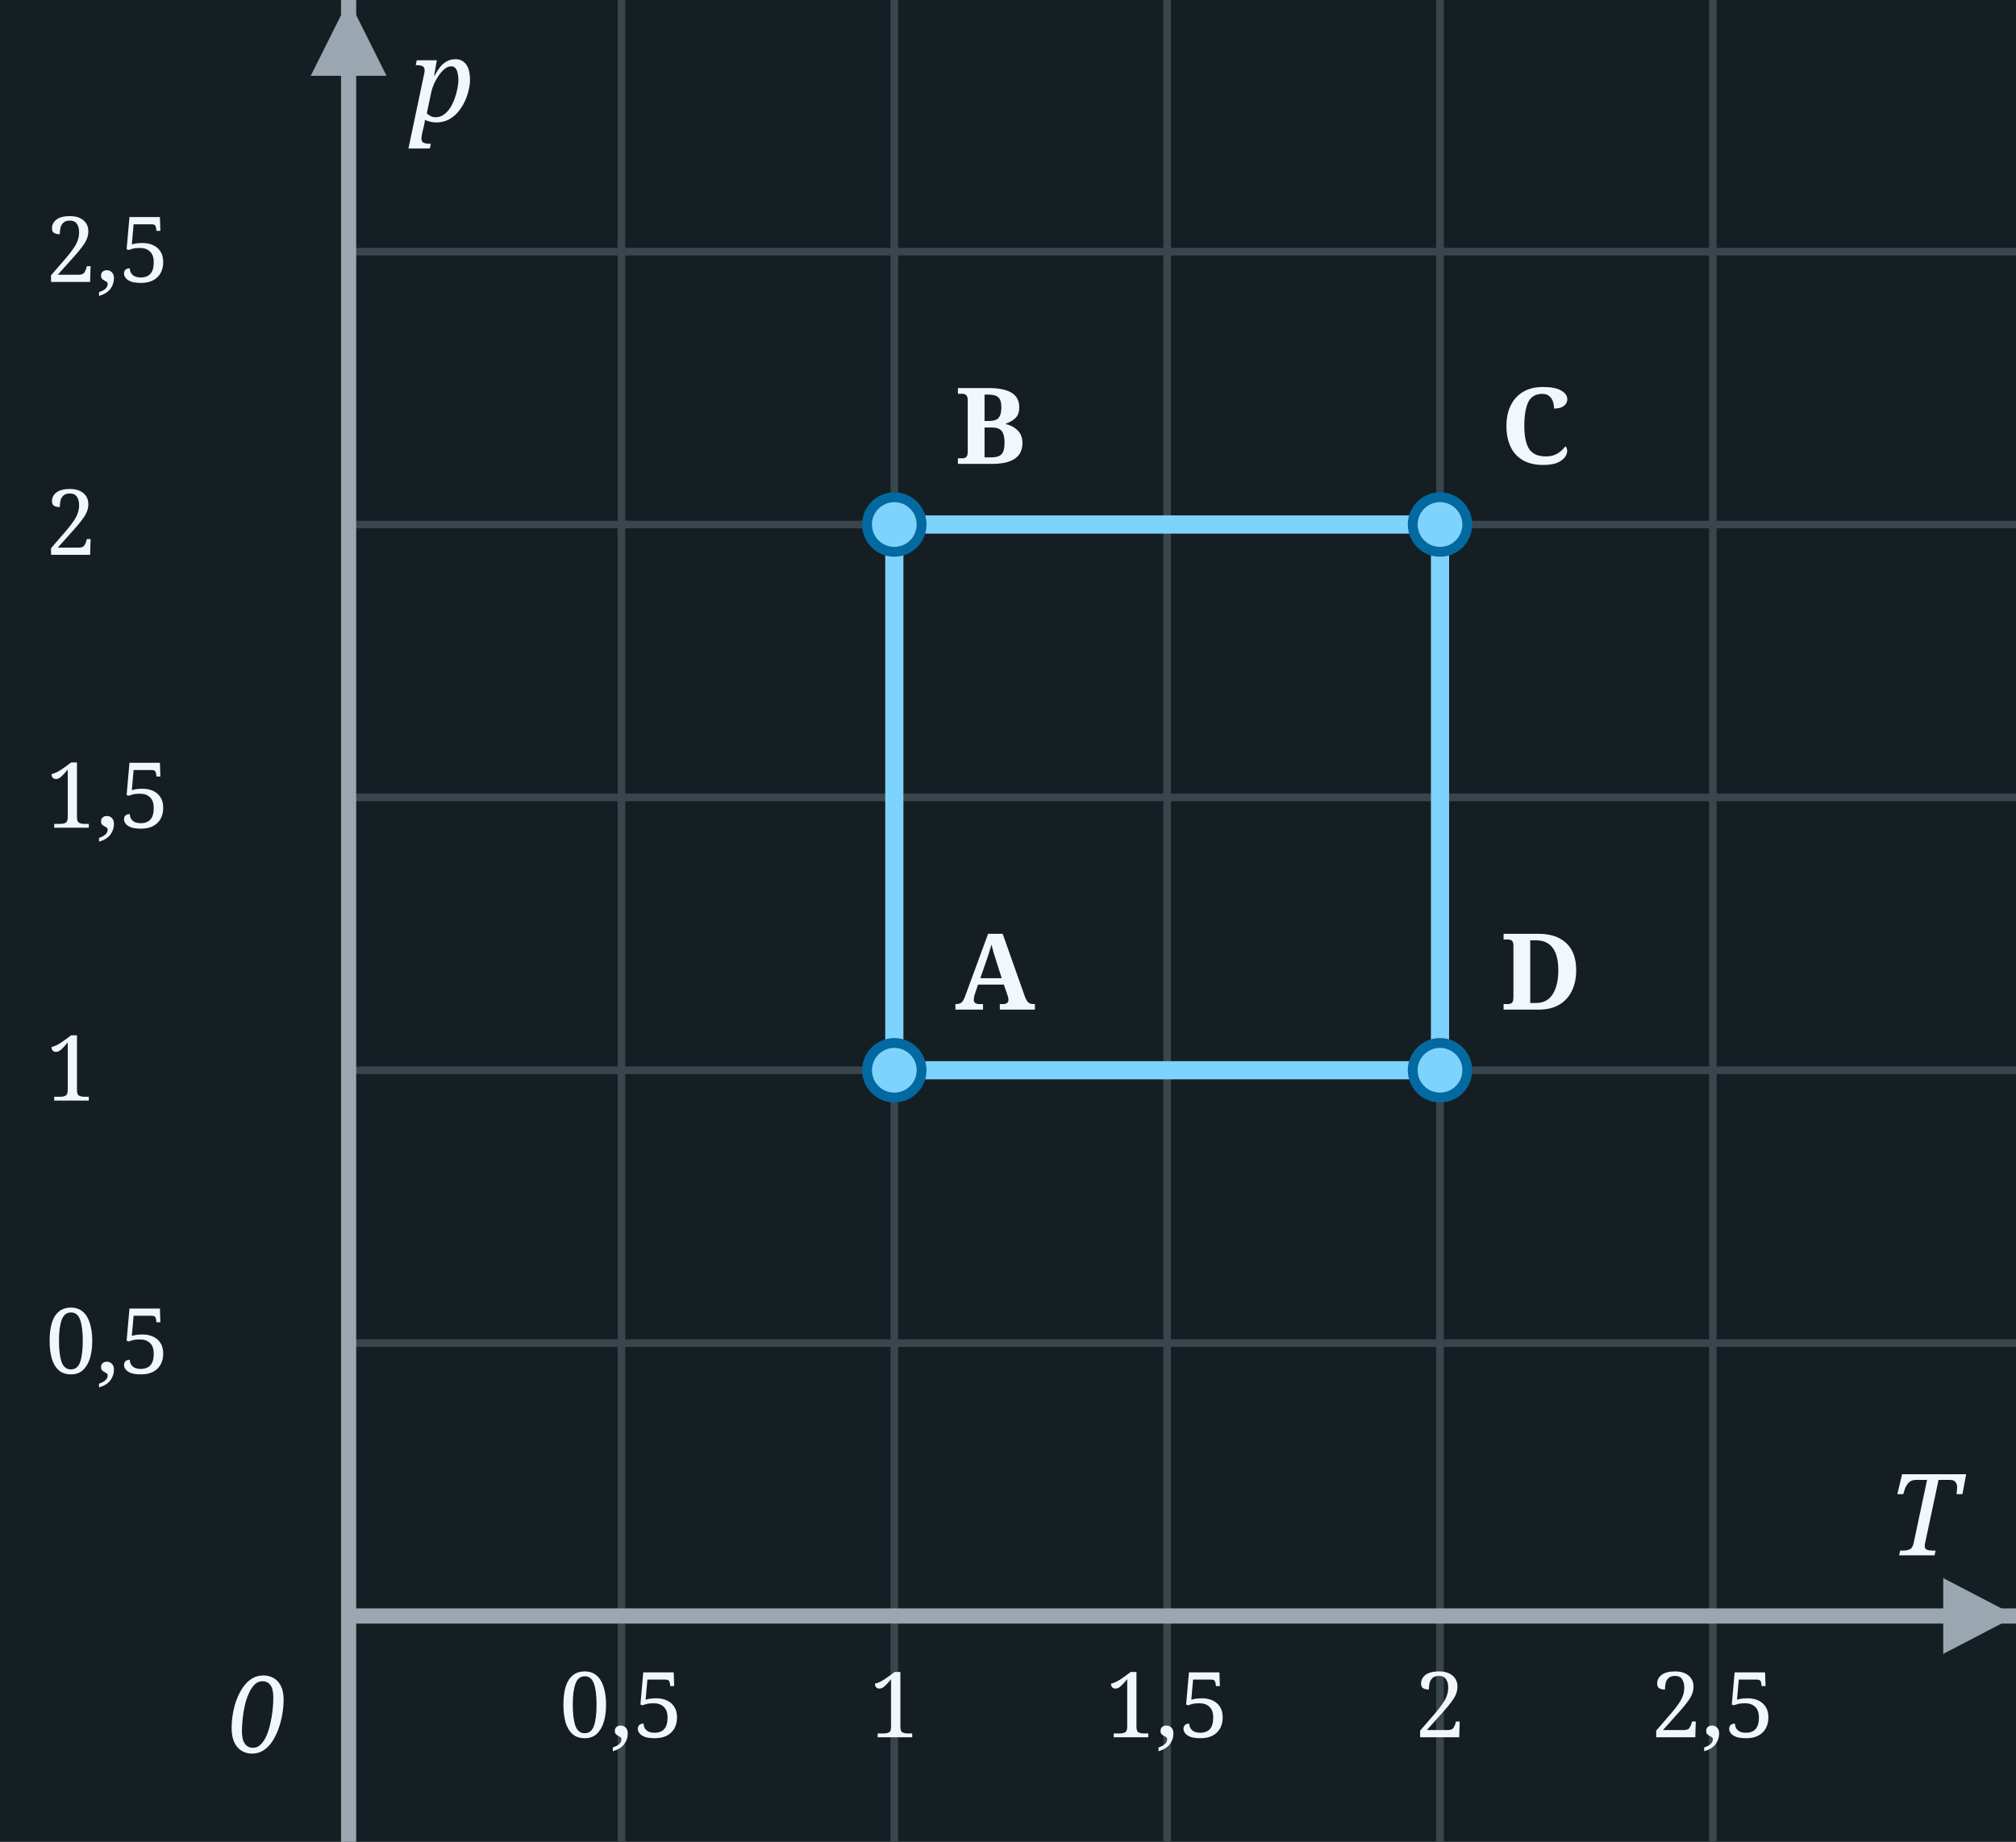
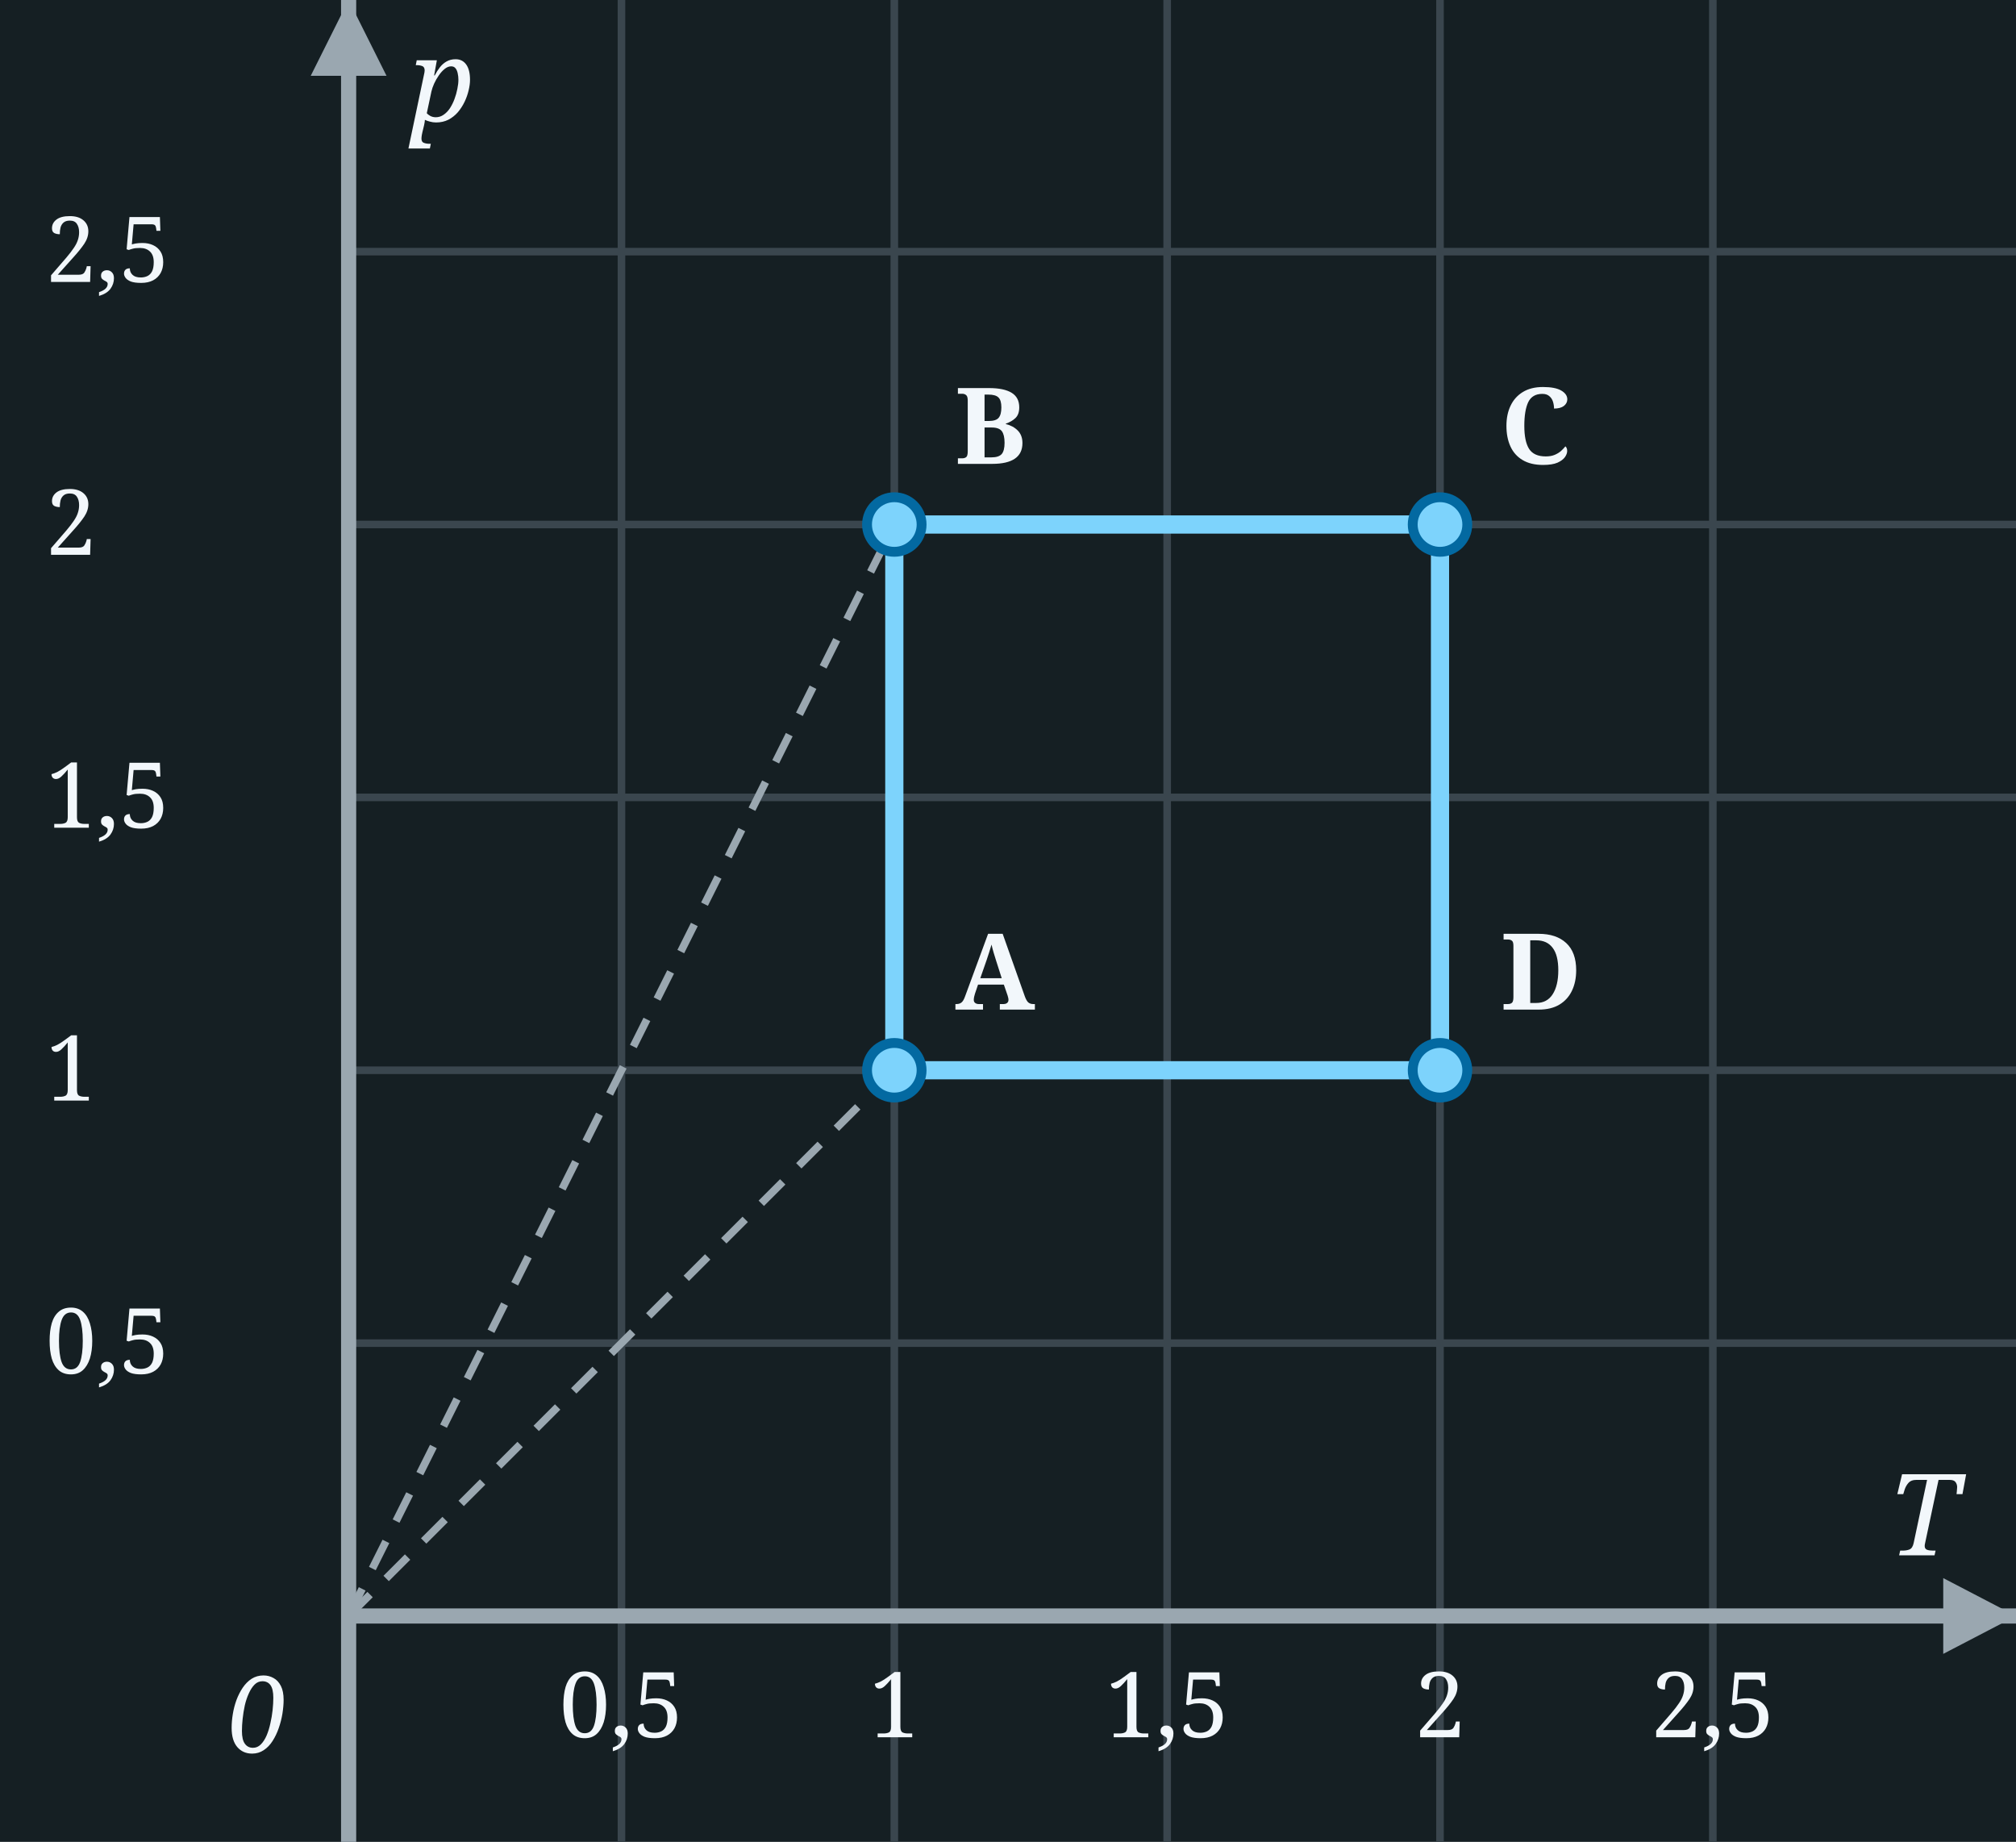
<svg xmlns="http://www.w3.org/2000/svg" width="266" height="243" viewBox="0 0 266 243">
  <rect x="0" y="0" width="266" height="243" fill="#151F23" />
  <line x1="46.0" y1="0" x2="46.0" y2="243" stroke="#3A464E" stroke-width="1" />
  <line x1="82.0" y1="0" x2="82.0" y2="243" stroke="#3A464E" stroke-width="1" />
  <line x1="118.0" y1="0" x2="118.0" y2="243" stroke="#3A464E" stroke-width="1" />
  <line x1="154.0" y1="0" x2="154.0" y2="243" stroke="#3A464E" stroke-width="1" />
  <line x1="190.0" y1="0" x2="190.0" y2="243" stroke="#3A464E" stroke-width="1" />
  <line x1="226.0" y1="0" x2="226.0" y2="243" stroke="#3A464E" stroke-width="1" />
  <line x1="46.0" y1="213.2" x2="266" y2="213.2" stroke="#3A464E" stroke-width="1" />
  <line x1="46.0" y1="177.2" x2="266" y2="177.2" stroke="#3A464E" stroke-width="1" />
  <line x1="46.0" y1="141.2" x2="266" y2="141.2" stroke="#3A464E" stroke-width="1" />
  <line x1="46.0" y1="105.2" x2="266" y2="105.2" stroke="#3A464E" stroke-width="1" />
  <line x1="46.0" y1="69.2" x2="266" y2="69.2" stroke="#3A464E" stroke-width="1" />
  <line x1="46.0" y1="33.2" x2="266" y2="33.2" stroke="#3A464E" stroke-width="1" />
  <line x1="46.0" y1="243" x2="46.0" y2="0" stroke="#9AA7B0" stroke-width="2" />
  <polygon points="41.0,10 51.0,10 46.0,0" fill="#9AA7B0" />
  <line x1="46.0" y1="213.2" x2="266" y2="213.2" stroke="#9AA7B0" stroke-width="2" />
  <polygon points="256.4,208.2 256.4,218.2 266,213.2" fill="#9AA7B0" />
  <text x="30.0" y="231.2" font-family="Georgia, serif" font-style="italic" font-size="14" fill="#F2F7FB">0</text>
  <text x="258.4" y="205.2" font-family="Georgia, serif" font-style="italic" font-size="15" fill="#F2F7FB" text-anchor="end">T</text>
  <text x="54.0" y="16" font-family="Georgia, serif" font-style="italic" font-size="15" fill="#F2F7FB">p</text>
  <text x="82.0" y="229.2" text-anchor="middle" font-family="Georgia, serif" font-size="12" fill="#F2F7FB">0,5</text>
  <text x="118.0" y="229.2" text-anchor="middle" font-family="Georgia, serif" font-size="12" fill="#F2F7FB">1</text>
  <text x="154.0" y="229.2" text-anchor="middle" font-family="Georgia, serif" font-size="12" fill="#F2F7FB">1,5</text>
  <text x="190.0" y="229.2" text-anchor="middle" font-family="Georgia, serif" font-size="12" fill="#F2F7FB">2</text>
  <text x="226.0" y="229.2" text-anchor="middle" font-family="Georgia, serif" font-size="12" fill="#F2F7FB">2,5</text>
  <text x="6" y="181.2" font-family="Georgia, serif" font-size="12" fill="#F2F7FB">0,5</text>
  <text x="6" y="145.2" font-family="Georgia, serif" font-size="12" fill="#F2F7FB">1</text>
  <text x="6" y="109.2" font-family="Georgia, serif" font-size="12" fill="#F2F7FB">1,5</text>
  <text x="6" y="73.2" font-family="Georgia, serif" font-size="12" fill="#F2F7FB">2</text>
  <text x="6" y="37.2" font-family="Georgia, serif" font-size="12" fill="#F2F7FB">2,5</text>
+   <line x1="46.0" y1="213.2" x2="118.0" y2="141.2" stroke="#9AA7B0" stroke-width="1" stroke-dasharray="4,3" />
+   <line x1="46.0" y1="213.2" x2="118.0" y2="69.2" stroke="#9AA7B0" stroke-width="1" stroke-dasharray="4,3" />
  <line x1="118.0" y1="141.2" x2="118.0" y2="69.2" stroke="#7dd3fc" stroke-width="2.4" stroke-linecap="round" />
  <line x1="118.0" y1="69.2" x2="190.0" y2="69.2" stroke="#7dd3fc" stroke-width="2.4" stroke-linecap="round" />
  <line x1="190.0" y1="69.2" x2="190.0" y2="141.2" stroke="#7dd3fc" stroke-width="2.4" stroke-linecap="round" />
  <line x1="190.0" y1="141.2" x2="118.0" y2="141.2" stroke="#7dd3fc" stroke-width="2.4" stroke-linecap="round" />
  <circle cx="118.0" cy="141.2" r="3.6" fill="#7dd3fc" stroke="#0369a1" stroke-width="1.3" />
  <text x="126.0" y="133.2" font-family="Georgia, serif" font-weight="bold" font-size="14" fill="#F2F7FB">A</text>
  <circle cx="118.0" cy="69.2" r="3.6" fill="#7dd3fc" stroke="#0369a1" stroke-width="1.3" />
  <text x="126.0" y="61.2" font-family="Georgia, serif" font-weight="bold" font-size="14" fill="#F2F7FB">B</text>
  <circle cx="190.0" cy="69.2" r="3.6" fill="#7dd3fc" stroke="#0369a1" stroke-width="1.3" />
  <text x="198.0" y="61.2" font-family="Georgia, serif" font-weight="bold" font-size="14" fill="#F2F7FB">C</text>
  <circle cx="190.0" cy="141.2" r="3.6" fill="#7dd3fc" stroke="#0369a1" stroke-width="1.3" />
  <text x="198.0" y="133.2" font-family="Georgia, serif" font-weight="bold" font-size="14" fill="#F2F7FB">D</text>
</svg>
